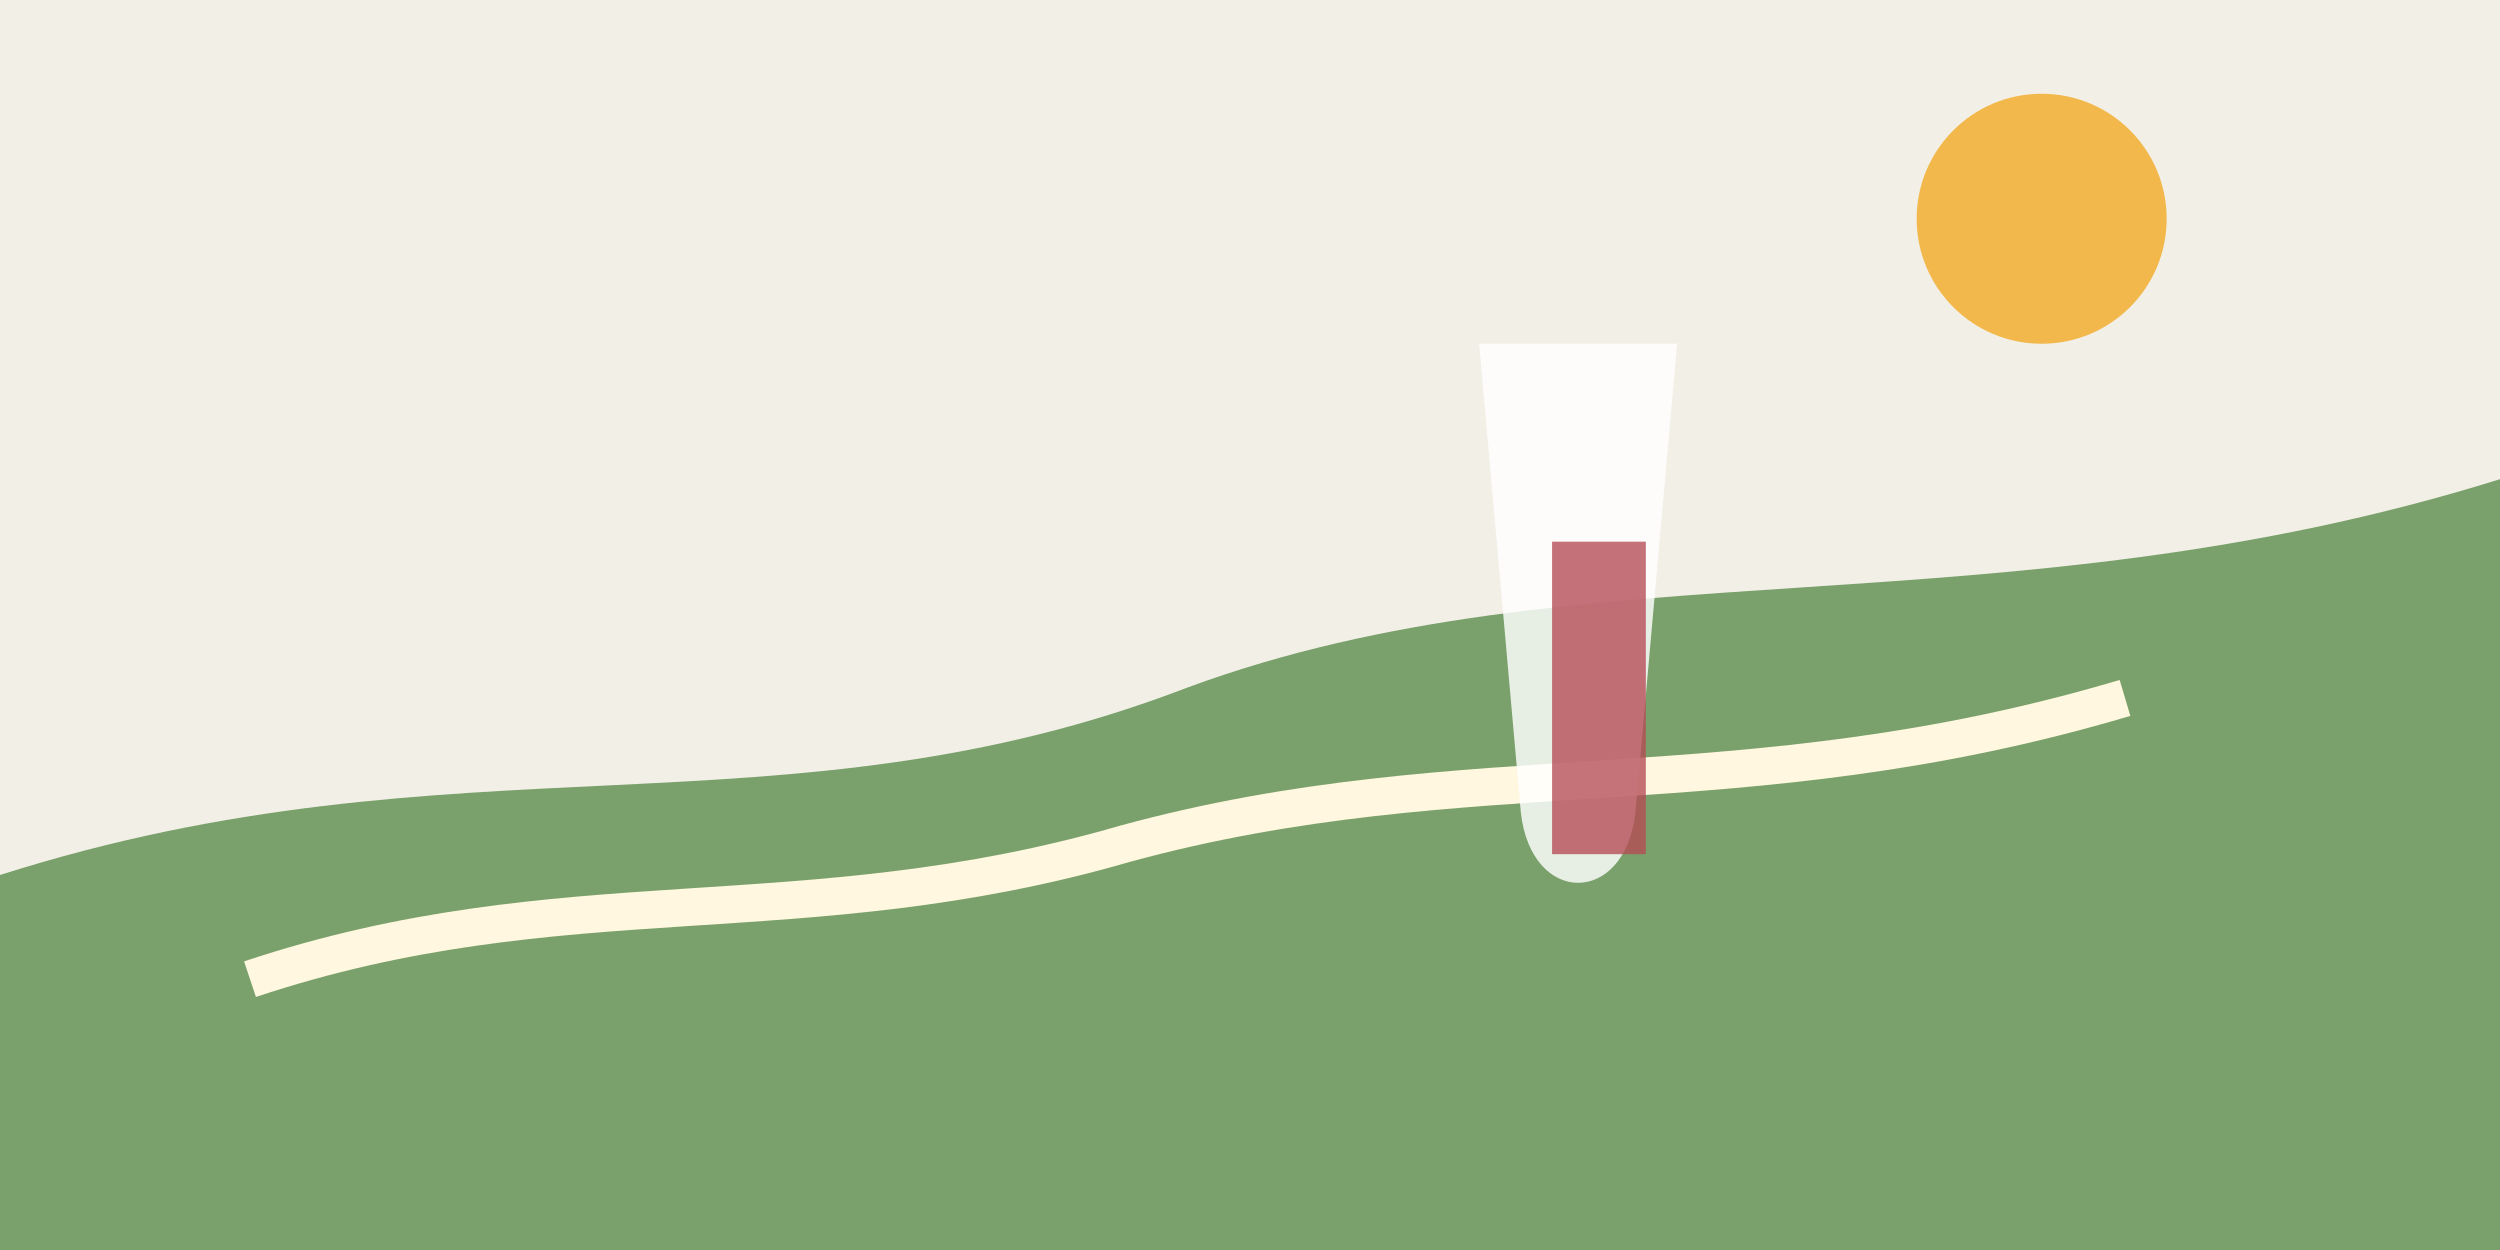
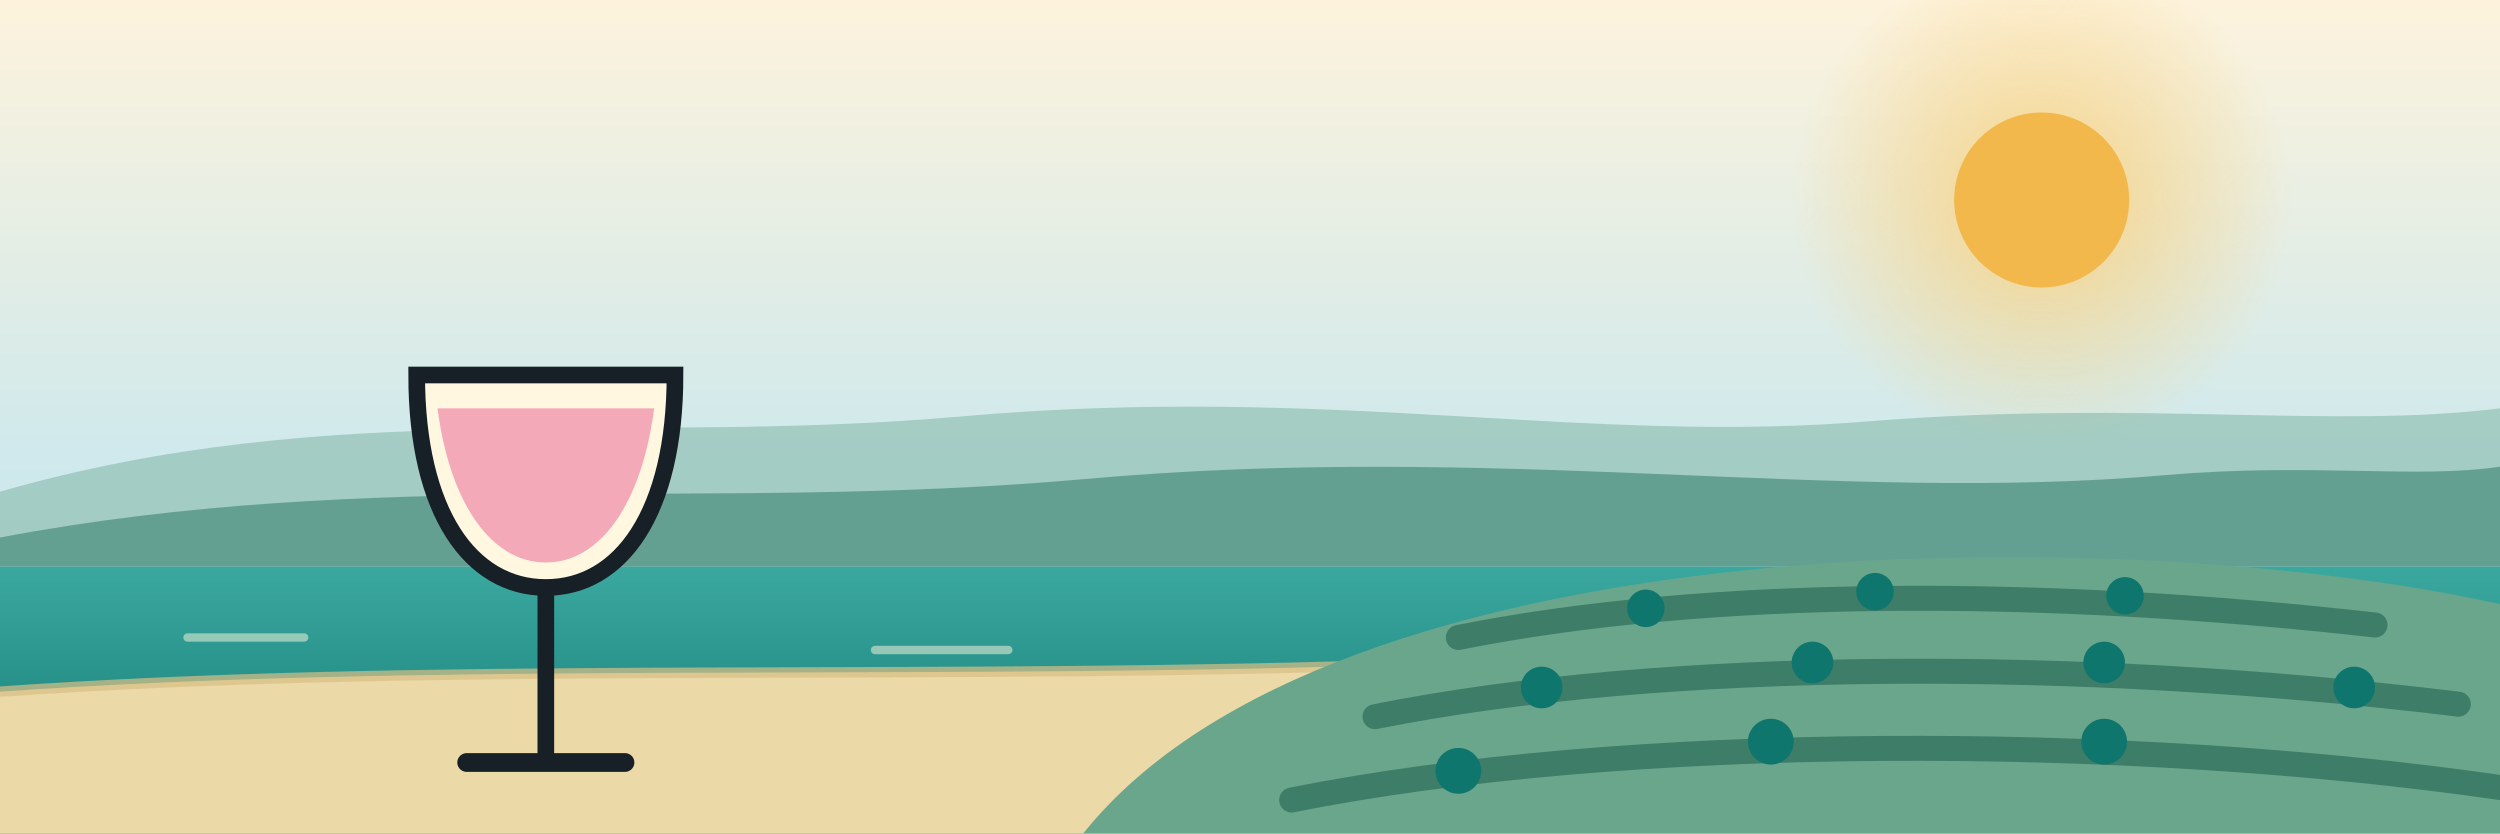
- <svg xmlns="http://www.w3.org/2000/svg" viewBox="0 0 1200 600" role="img">
-   <rect width="1200" height="600" fill="#f2efe7" />
-   <path d="M0 420 C220 350 375 405 570 330 C760 260 960 305 1200 230 L1200 600 L0 600 Z" fill="#7aa16b" />
-   <path d="M120 470 C270 420 385 450 540 405 C705 360 835 390 1020 335" fill="none" stroke="#fff7df" stroke-width="18" />
-   <path d="M710 165 H805 L785 390 C780 435 735 435 730 390 Z" fill="#ffffff" opacity=".82" />
-   <rect x="745" y="260" width="45" height="150" fill="#b54a54" opacity=".78" />
-   <circle cx="980" cy="105" r="60" fill="#f2b84b" />
+ <svg xmlns="http://www.w3.org/2000/svg" viewBox="0 0 1200 400" role="img" preserveAspectRatio="xMidYMid slice">
+   <defs>
+     <linearGradient id="sky" x1="0" y1="0" x2="0" y2="1">
+       <stop offset="0" stop-color="#fdf3dd" />
+       <stop offset="0.55" stop-color="#cfe9ec" />
+       <stop offset="1" stop-color="#bfe0e4" />
+     </linearGradient>
+     <linearGradient id="sea" x1="0" y1="0" x2="0" y2="1">
+       <stop offset="0" stop-color="#3ba8a0" />
+       <stop offset="1" stop-color="#0f766e" />
+     </linearGradient>
+     <radialGradient id="sunglow" cx="0.5" cy="0.5" r="0.5">
+       <stop offset="0" stop-color="#f8cf7a" stop-opacity="0.9" />
+       <stop offset="1" stop-color="#f8cf7a" stop-opacity="0" />
+     </radialGradient>
+   </defs>
+   <rect width="1200" height="400" fill="url(#sky)" />
+   <circle cx="980" cy="96" r="120" fill="url(#sunglow)" />
+   <circle cx="980" cy="96" r="42" fill="#f2b84b" />
+   <path d="M0 236 C160 190 300 214 460 200 C640 184 760 214 900 202 C1030 192 1120 206 1200 196 L1200 272 L0 272 Z" fill="#7fb5a4" opacity="0.55" />
+   <path d="M0 258 C180 224 340 246 520 230 C720 212 880 242 1040 228 C1110 222 1160 230 1200 224 L1200 272 L0 272 Z" fill="#4f9282" opacity="0.75" />
+   <rect y="272" width="1200" height="128" fill="url(#sea)" />
+   <g stroke="#fff7df" stroke-width="4" stroke-linecap="round" opacity="0.5">
+     <path d="M90 306 h56" />
+     <path d="M240 334 h40" />
+     <path d="M420 312 h64" />
+     <path d="M640 342 h44" />
+     <path d="M840 308 h58" />
+     <path d="M1060 330 h48" />
+   </g>
+   <path d="M0 332 C200 318 420 326 640 320 C860 314 1040 324 1200 316 L1200 400 L0 400 Z" fill="#ecd9a8" />
+   <path d="M0 332 C200 318 420 326 640 320 C860 314 1040 324 1200 316" fill="none" stroke="#d9bf85" stroke-width="5" opacity="0.7" />
+   <g>
+     <path d="M520 400 C640 250 1020 250 1200 290 L1200 400 Z" fill="#6aa68c" />
+     <g stroke="#3e7d68" stroke-width="12" stroke-linecap="round" fill="none">
+       <path d="M700 306 C820 282 980 282 1140 300" />
+       <path d="M660 344 C800 316 1000 316 1180 338" />
+       <path d="M620 384 C780 352 1020 352 1200 378" />
+     </g>
+     <g fill="#0f766e">
+       <circle cx="790" cy="292" r="9" />
+       <circle cx="900" cy="284" r="9" />
+       <circle cx="1020" cy="286" r="9" />
+       <circle cx="740" cy="330" r="10" />
+       <circle cx="870" cy="318" r="10" />
+       <circle cx="1010" cy="318" r="10" />
+       <circle cx="1130" cy="330" r="10" />
+       <circle cx="700" cy="370" r="11" />
+       <circle cx="850" cy="356" r="11" />
+       <circle cx="1010" cy="356" r="11" />
+     </g>
+     <g transform="translate(200,180)">
+       <path d="M0 0 h124 C124 66 98 102 62 102 C26 102 0 66 0 0 Z" fill="#fff7df" stroke="#172026" stroke-width="8" />
+       <path d="M10 16 h104 C108 62 88 90 62 90 C36 90 16 62 10 16 Z" fill="#f4a9b8" />
+       <line x1="62" y1="102" x2="62" y2="182" stroke="#172026" stroke-width="8" />
+       <line x1="24" y1="186" x2="100" y2="186" stroke="#172026" stroke-width="9" stroke-linecap="round" />
+     </g>
+   </g>
</svg>
